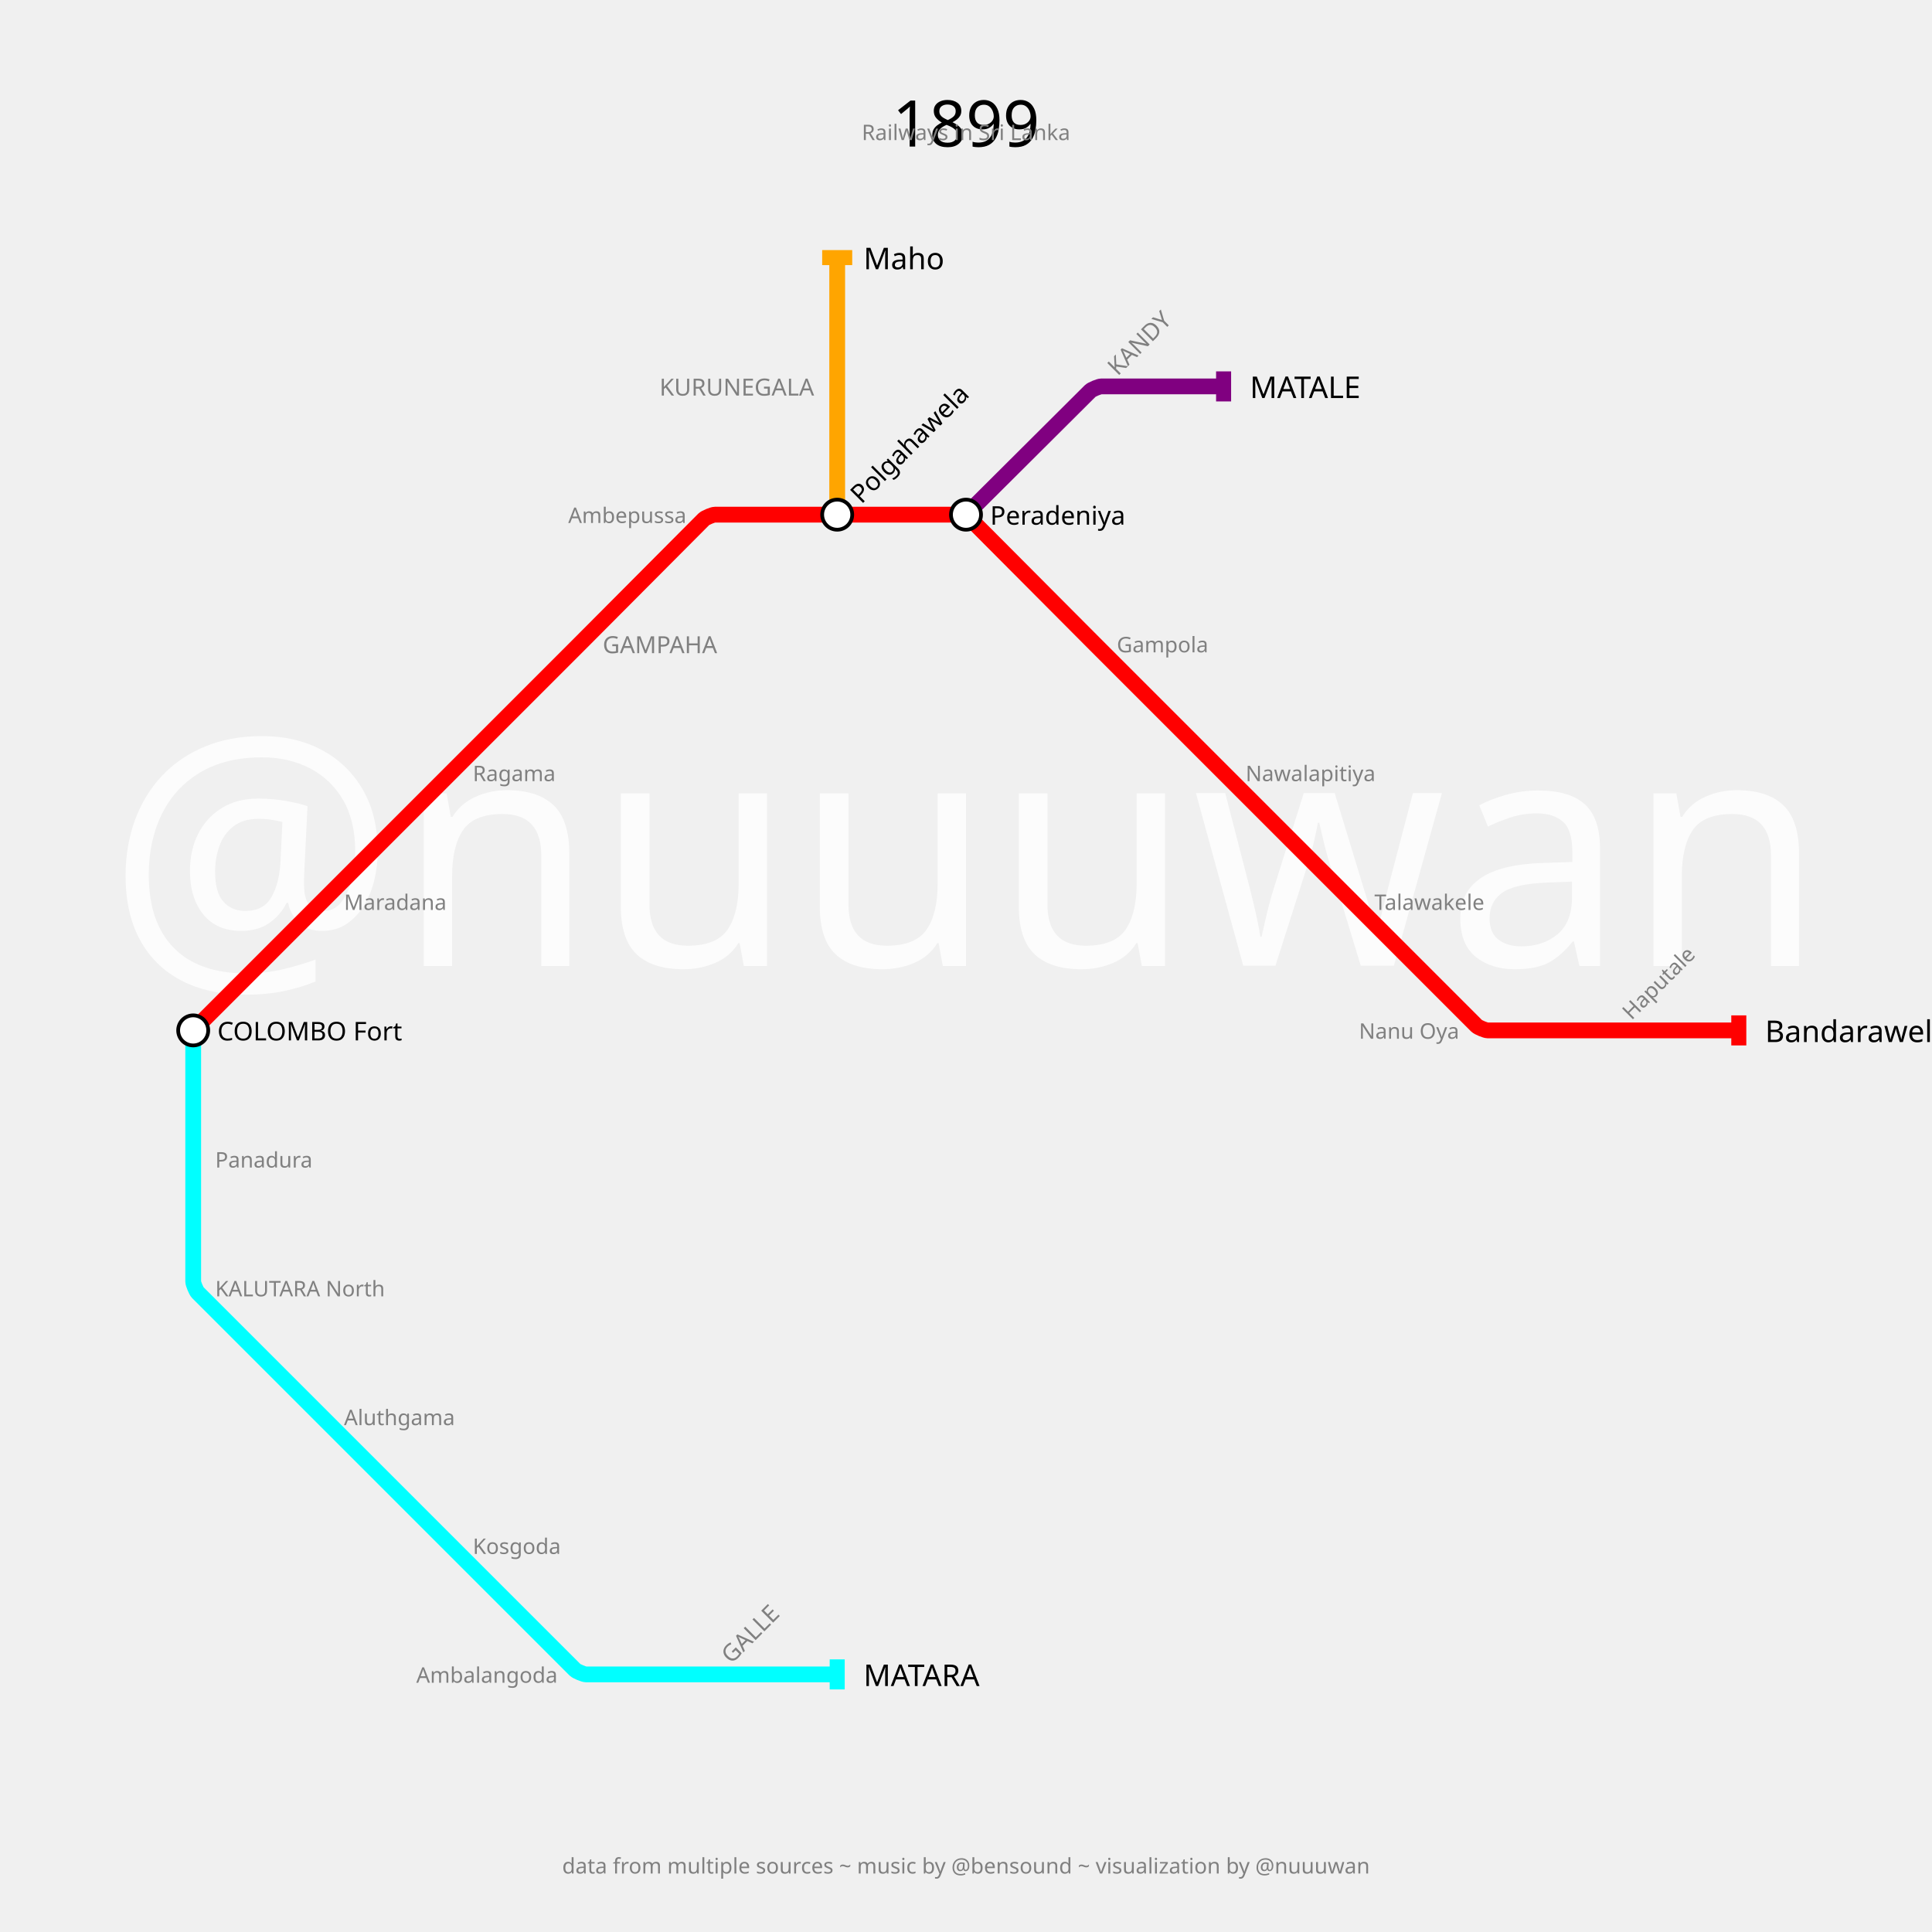
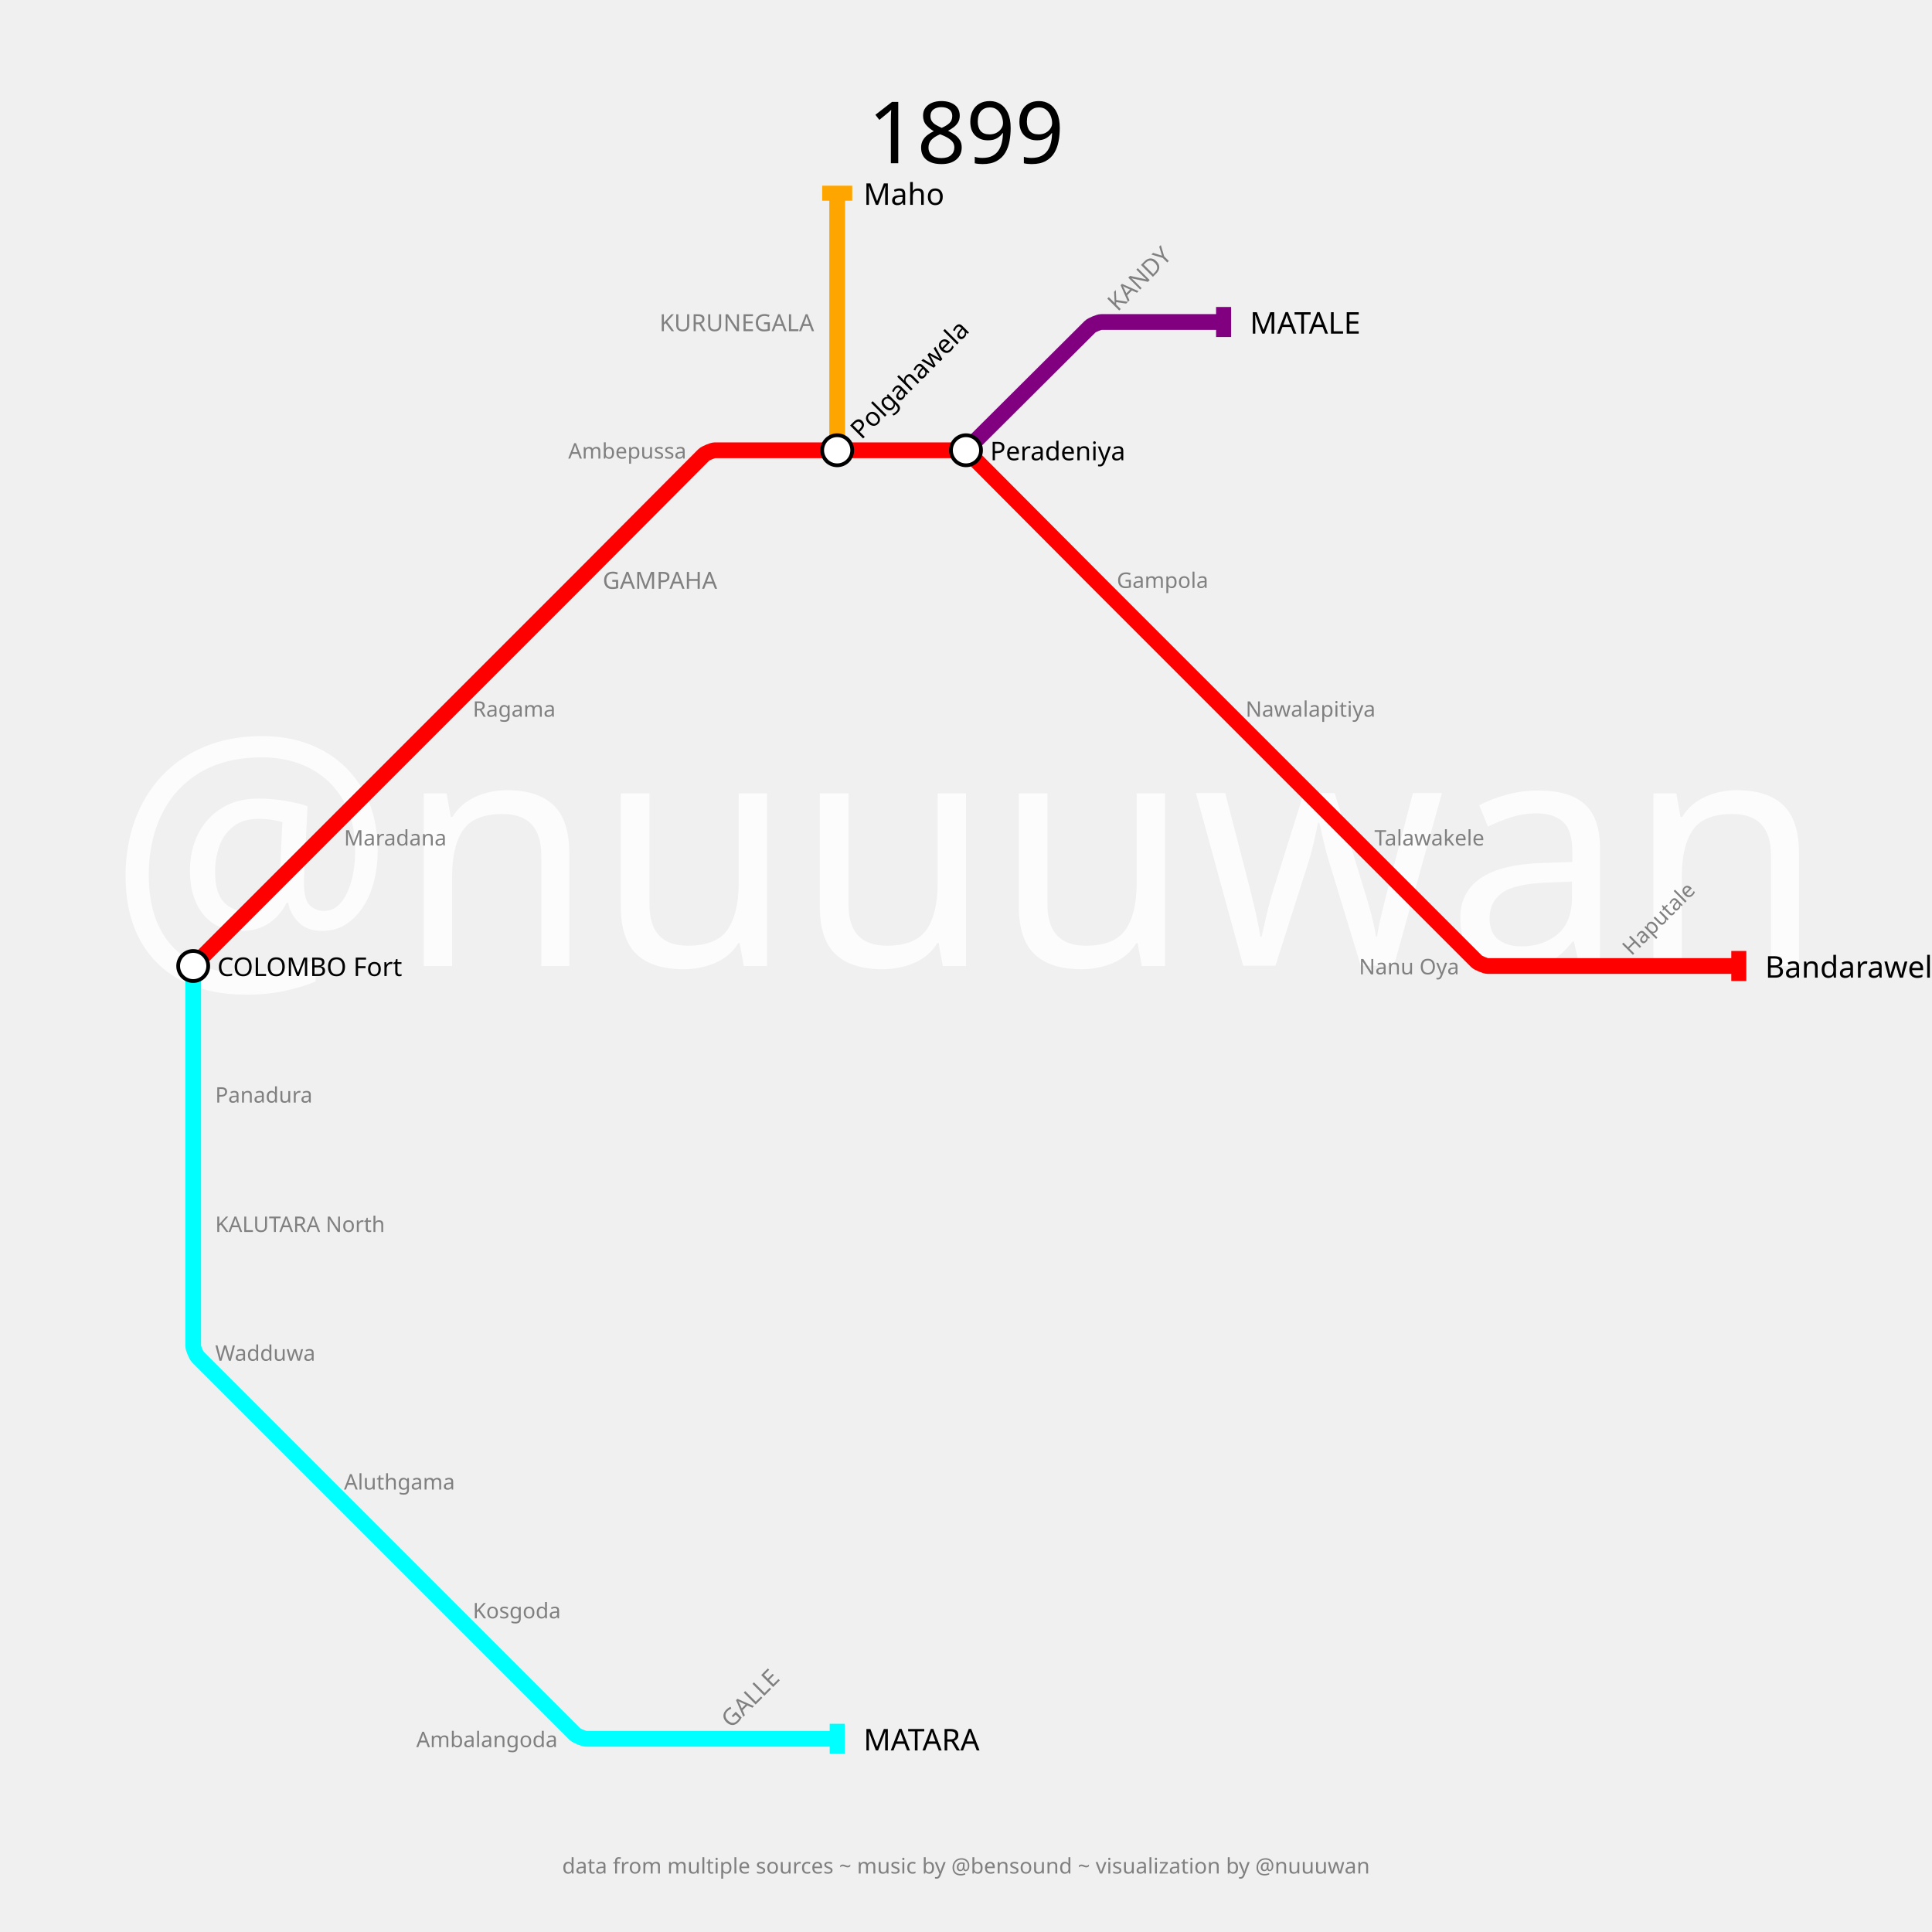
<svg xmlns="http://www.w3.org/2000/svg" width="3600" height="3600" padding="360">
  <text fill="#fcfcfc" stroke="none" font-size="600.0" font-family="p22" x="1800.0" y="1800.0" text-anchor="middle" dominant-baseline="center">@nuuuwan</text>
-   <text fill="black" stroke="none" font-size="120" font-family="p22" x="1800.0" y="180.0" text-anchor="middle" dominant-baseline="hanging">1899</text>
-   <text fill="gray" stroke="none" font-size="40" font-family="p22" x="1800.0" y="230.0" text-anchor="middle" dominant-baseline="hanging">Railways in Sri Lanka</text>
+   <text fill="black" stroke="none" font-size="160" font-family="p22" x="1800.0" y="180.0" text-anchor="middle" dominant-baseline="hanging">1899</text>
+   <text fill="gray" stroke="none" font-size="40" font-family="p22" x="1800.0" y="230.0" text-anchor="middle" dominant-baseline="hanging" />
  <text fill="gray" stroke="none" font-size="40" font-family="p22" x="1800.0" y="3460.0" text-anchor="middle" dominant-baseline="text-top">data from multiple sources ~ music by @bensound ~ visualization by @nuuuwan</text>
  <g>
-     <path fill="none" stroke-width="29.4" stroke-opacity="1" d="M 360.0,1920.0 L 600.0,1680.0 L 840.0,1440.0 L 1068.0,1212.0 C 1072.0,1208.0 1087.983,1191.983 1091.975,1187.975 L 1311.532,967.503 C 1314.355,964.669 1328.0,959.0 1332.0,959.0 L 1560.0,959.0 L 1788.0,959.0 C 1792.0,959.0 1805.645,964.669 1808.468,967.503 L 2028.423,1188.375 C 2032.282,1192.25 2047.734,1207.734 2051.601,1211.601 L 2280.0,1440.0 L 2520.0,1680.0 L 2751.515,1911.515 C 2754.343,1914.343 2768.0,1920.0 2772.0,1920.0 L 3000.0,1920.0 L 3240.0,1920.0" stroke="red" />
-     <rect stroke="none" fill-opacity="1" x="3226" y="1892" width="28" height="56" fill="red" />
+     <path fill="none" stroke-width="29.4" stroke-opacity="1" d="M 360.0,1800.0 L 600.0,1560.0 L 840.0,1320.0 L 1068.0,1092.0 C 1072.0,1088.0 1087.983,1071.983 1091.975,1067.975 L 1311.532,847.503 C 1314.355,844.669 1328.0,839.0 1332.0,839.0 L 1560.0,839.0 L 1788.0,839.0 C 1792.0,839.0 1805.645,844.669 1808.468,847.503 L 2028.423,1068.375 C 2032.282,1072.25 2047.734,1087.734 2051.601,1091.601 L 2280.0,1320.0 L 2520.0,1560.0 L 2751.515,1791.515 C 2754.343,1794.343 2768.0,1800.0 2772.0,1800.0 L 3000.0,1800.0 L 3240.0,1800.0" stroke="red" />
+     <rect stroke="none" fill-opacity="1" x="3226" y="1772" width="28" height="56" fill="red" />
  </g>
  <g>
-     <path fill="none" stroke-width="29.4" stroke-opacity="1" d="M 1800.0,959.0 L 2031.497,728.468 C 2034.331,725.645 2048.0,720.0 2052.0,720.0 L 2280.0,720.0" stroke="purple" />
-     <rect stroke="none" fill-opacity="1" x="2266" y="692" width="28" height="56" fill="purple" />
+     <path fill="none" stroke-width="29.4" stroke-opacity="1" d="M 1800.0,839.0 L 2031.497,608.468 C 2034.331,605.645 2048.0,600.0 2052.0,600.0 L 2280.0,600.0" stroke="purple" />
+     <rect stroke="none" fill-opacity="1" x="2266" y="572" width="28" height="56" fill="purple" />
  </g>
  <g>
-     <path fill="none" stroke-width="29.4" stroke-opacity="1" d="M 360.0,1920.0 L 360.0,2160.0 L 360.0,2388.0 C 360.0,2392.0 365.657,2405.657 368.485,2408.485 L 600.0,2640.0 L 840.0,2880.0 L 1071.515,3111.515 C 1074.343,3114.343 1088.0,3120.0 1092.0,3120.0 L 1320.0,3120.0 L 1560.0,3120.0" stroke="cyan" />
-     <rect stroke="none" fill-opacity="1" x="1546" y="3092" width="28" height="56" fill="cyan" />
+     <path fill="none" stroke-width="29.4" stroke-opacity="1" d="M 360.0,1800.0 L 360.0,2039.0 L 360.0,2280.0 L 360.0,2508.0 C 360.0,2512.0 365.657,2525.657 368.485,2528.485 L 600.0,2760.0 L 840.0,3000.0 L 1071.515,3231.515 C 1074.343,3234.343 1088.0,3240.0 1092.0,3240.0 L 1320.0,3240.0 L 1560.0,3240.0" stroke="cyan" />
+     <rect stroke="none" fill-opacity="1" x="1546" y="3212" width="28" height="56" fill="cyan" />
  </g>
  <g>
-     <path fill="none" stroke-width="29.4" stroke-opacity="1" d="M 1560.0,959.0 L 1560.0,720.0 L 1560.0,480.0" stroke="orange" />
-     <rect stroke="none" fill-opacity="1" x="1532" y="466" width="56" height="28" fill="orange" />
+     <path fill="none" stroke-width="29.4" stroke-opacity="1" d="M 1560.0,839.0 L 1560.0,600.0 L 1560.0,360.0" stroke="orange" />
+     <rect stroke="none" fill-opacity="1" x="1532" y="346" width="56" height="28" fill="orange" />
  </g>
  <g>
-     <text fill="black" stroke="none" font-size="56.0" font-family="p22" font-weight="100" text-anchor="start" dominant-baseline="central" x="3289.0" y="1920" transform="translate(3240,1920) rotate(0) translate(-3240,-1920)">Bandarawela</text>
+     <text fill="black" stroke="none" font-size="56.0" font-family="p22" font-weight="100" text-anchor="start" dominant-baseline="central" x="3289.0" y="1800" transform="translate(3240,1800) rotate(0) translate(-3240,-1800)">Bandarawela</text>
  </g>
  <g>
-     <text fill="black" stroke="none" font-size="56.0" font-family="p22" font-weight="100" text-anchor="start" dominant-baseline="central" x="2329.0" y="720" transform="translate(2280,720) rotate(0) translate(-2280,-720)">MATALE</text>
+     <text fill="black" stroke="none" font-size="56.0" font-family="p22" font-weight="100" text-anchor="start" dominant-baseline="central" x="2329.0" y="600" transform="translate(2280,600) rotate(0) translate(-2280,-600)">MATALE</text>
  </g>
  <g>
-     <text fill="black" stroke="none" font-size="56.0" font-family="p22" font-weight="100" text-anchor="start" dominant-baseline="central" x="1609.0" y="3120" transform="translate(1560,3120) rotate(0) translate(-1560,-3120)">MATARA</text>
+     <text fill="black" stroke="none" font-size="56.0" font-family="p22" font-weight="100" text-anchor="start" dominant-baseline="central" x="1609.0" y="3240" transform="translate(1560,3240) rotate(0) translate(-1560,-3240)">MATARA</text>
  </g>
  <g>
-     <text fill="black" stroke="none" font-size="56.0" font-family="p22" font-weight="100" text-anchor="start" dominant-baseline="central" x="1609.0" y="480" transform="translate(1560,480) rotate(0) translate(-1560,-480)">Maho</text>
+     <text fill="black" stroke="none" font-size="56.0" font-family="p22" font-weight="100" text-anchor="start" dominant-baseline="central" x="1609.0" y="360" transform="translate(1560,360) rotate(0) translate(-1560,-360)">Maho</text>
  </g>
  <g>
-     <circle r="28" fill="white" stroke="black" stroke-width="7.0" cx="360" cy="1920" />
-     <text fill="black" stroke="none" font-size="48.0" font-family="p22" font-weight="100" text-anchor="start" dominant-baseline="central" x="405.0" y="1920" transform="translate(360,1920) rotate(0) translate(-360,-1920)">COLOMBO Fort</text>
+     <circle r="28" fill="white" stroke="black" stroke-width="7.0" cx="360" cy="1800" />
+     <text fill="black" stroke="none" font-size="48.0" font-family="p22" font-weight="100" text-anchor="start" dominant-baseline="central" x="405.0" y="1800" transform="translate(360,1800) rotate(0) translate(-360,-1800)">COLOMBO Fort</text>
  </g>
  <g>
-     <circle r="28" fill="white" stroke="black" stroke-width="7.0" cx="1560" cy="959" />
-     <text fill="black" stroke="none" font-size="48.0" font-family="p22" font-weight="100" text-anchor="start" dominant-baseline="central" x="1605.0" y="959" transform="translate(1560,959) rotate(-45) translate(-1560,-959)">Polgahawela</text>
+     <circle r="28" fill="white" stroke="black" stroke-width="7.0" cx="1560" cy="839" />
+     <text fill="black" stroke="none" font-size="48.0" font-family="p22" font-weight="100" text-anchor="start" dominant-baseline="central" x="1605.0" y="839" transform="translate(1560,839) rotate(-45) translate(-1560,-839)">Polgahawela</text>
  </g>
  <g>
-     <circle r="28" fill="white" stroke="black" stroke-width="7.0" cx="1800" cy="959" />
-     <text fill="black" stroke="none" font-size="48.0" font-family="p22" font-weight="100" text-anchor="start" dominant-baseline="central" x="1845.0" y="959" transform="translate(1800,959) rotate(0) translate(-1800,-959)">Peradeniya</text>
+     <circle r="28" fill="white" stroke="black" stroke-width="7.0" cx="1800" cy="839" />
+     <text fill="black" stroke="none" font-size="48.0" font-family="p22" font-weight="100" text-anchor="start" dominant-baseline="central" x="1845.0" y="839" transform="translate(1800,839) rotate(0) translate(-1800,-839)">Peradeniya</text>
  </g>
  <g>
-     <text fill="gray" stroke="none" font-size="44.0" font-family="p22" font-weight="100" text-anchor="start" dominant-baseline="central" x="1123.0" y="1200" transform="translate(1080,1200) rotate(0) translate(-1080,-1200)">GAMPAHA</text>
+     <text fill="gray" stroke="none" font-size="44.0" font-family="p22" font-weight="100" text-anchor="start" dominant-baseline="central" x="1123.0" y="1080" transform="translate(1080,1080) rotate(0) translate(-1080,-1080)">GAMPAHA</text>
  </g>
  <g>
-     <text fill="gray" stroke="none" font-size="44.0" font-family="p22" font-weight="100" text-anchor="start" dominant-baseline="central" x="2083.0" y="720" transform="translate(2040,720) rotate(-45) translate(-2040,-720)">KANDY</text>
+     <text fill="gray" stroke="none" font-size="44.0" font-family="p22" font-weight="100" text-anchor="start" dominant-baseline="central" x="2083.0" y="600" transform="translate(2040,600) rotate(-45) translate(-2040,-600)">KANDY</text>
  </g>
  <g>
-     <text fill="gray" stroke="none" font-size="44.0" font-family="p22" font-weight="100" text-anchor="start" dominant-baseline="central" x="1363.0" y="3120" transform="translate(1320,3120) rotate(-45) translate(-1320,-3120)">GALLE</text>
+     <text fill="gray" stroke="none" font-size="44.0" font-family="p22" font-weight="100" text-anchor="start" dominant-baseline="central" x="1363.0" y="3240" transform="translate(1320,3240) rotate(-45) translate(-1320,-3240)">GALLE</text>
  </g>
  <g>
-     <text fill="gray" stroke="none" font-size="44.0" font-family="p22" font-weight="100" text-anchor="end" dominant-baseline="central" x="1517.0" y="720" transform="translate(1560,720) rotate(0) translate(-1560,-720)">KURUNEGALA</text>
+     <text fill="gray" stroke="none" font-size="44.0" font-family="p22" font-weight="100" text-anchor="end" dominant-baseline="central" x="1517.0" y="600" transform="translate(1560,600) rotate(0) translate(-1560,-600)">KURUNEGALA</text>
  </g>
  <g>
-     <text fill="gray" stroke="none" font-size="40" font-family="p22" font-weight="100" text-anchor="start" dominant-baseline="central" x="641.0" y="1680" transform="translate(600,1680) rotate(0) translate(-600,-1680)">Maradana</text>
+     <text fill="gray" stroke="none" font-size="40" font-family="p22" font-weight="100" text-anchor="start" dominant-baseline="central" x="641.0" y="1560" transform="translate(600,1560) rotate(0) translate(-600,-1560)">Maradana</text>
  </g>
  <g>
-     <text fill="gray" stroke="none" font-size="40" font-family="p22" font-weight="100" text-anchor="start" dominant-baseline="central" x="881.0" y="1440" transform="translate(840,1440) rotate(0) translate(-840,-1440)">Ragama</text>
+     <text fill="gray" stroke="none" font-size="40" font-family="p22" font-weight="100" text-anchor="start" dominant-baseline="central" x="881.0" y="1320" transform="translate(840,1320) rotate(0) translate(-840,-1320)">Ragama</text>
  </g>
  <g>
-     <text fill="gray" stroke="none" font-size="40" font-family="p22" font-weight="100" text-anchor="end" dominant-baseline="central" x="1279.0" y="959" transform="translate(1320,959) rotate(0) translate(-1320,-959)">Ambepussa</text>
+     <text fill="gray" stroke="none" font-size="40" font-family="p22" font-weight="100" text-anchor="end" dominant-baseline="central" x="1279.0" y="839" transform="translate(1320,839) rotate(0) translate(-1320,-839)">Ambepussa</text>
  </g>
  <g>
-     <text fill="gray" stroke="none" font-size="40" font-family="p22" font-weight="100" text-anchor="start" dominant-baseline="central" x="2081.0" y="1200" transform="translate(2040,1200) rotate(0) translate(-2040,-1200)">Gampola</text>
+     <text fill="gray" stroke="none" font-size="40" font-family="p22" font-weight="100" text-anchor="start" dominant-baseline="central" x="2081.0" y="1080" transform="translate(2040,1080) rotate(0) translate(-2040,-1080)">Gampola</text>
  </g>
  <g>
-     <text fill="gray" stroke="none" font-size="40" font-family="p22" font-weight="100" text-anchor="start" dominant-baseline="central" x="2321.0" y="1440" transform="translate(2280,1440) rotate(0) translate(-2280,-1440)">Nawalapitiya</text>
+     <text fill="gray" stroke="none" font-size="40" font-family="p22" font-weight="100" text-anchor="start" dominant-baseline="central" x="2321.0" y="1320" transform="translate(2280,1320) rotate(0) translate(-2280,-1320)">Nawalapitiya</text>
  </g>
  <g>
-     <text fill="gray" stroke="none" font-size="40" font-family="p22" font-weight="100" text-anchor="start" dominant-baseline="central" x="2561.0" y="1680" transform="translate(2520,1680) rotate(0) translate(-2520,-1680)">Talawakele</text>
+     <text fill="gray" stroke="none" font-size="40" font-family="p22" font-weight="100" text-anchor="start" dominant-baseline="central" x="2561.0" y="1560" transform="translate(2520,1560) rotate(0) translate(-2520,-1560)">Talawakele</text>
  </g>
  <g>
-     <text fill="gray" stroke="none" font-size="40" font-family="p22" font-weight="100" text-anchor="end" dominant-baseline="central" x="2719.0" y="1920" transform="translate(2760,1920) rotate(0) translate(-2760,-1920)">Nanu Oya</text>
+     <text fill="gray" stroke="none" font-size="40" font-family="p22" font-weight="100" text-anchor="end" dominant-baseline="central" x="2719.0" y="1800" transform="translate(2760,1800) rotate(0) translate(-2760,-1800)">Nanu Oya</text>
  </g>
  <g>
-     <text fill="gray" stroke="none" font-size="40" font-family="p22" font-weight="100" text-anchor="start" dominant-baseline="central" x="3041.0" y="1920" transform="translate(3000,1920) rotate(-45) translate(-3000,-1920)">Haputale</text>
+     <text fill="gray" stroke="none" font-size="40" font-family="p22" font-weight="100" text-anchor="start" dominant-baseline="central" x="3041.0" y="1800" transform="translate(3000,1800) rotate(-45) translate(-3000,-1800)">Haputale</text>
  </g>
  <g>
-     <text fill="gray" stroke="none" font-size="40" font-family="p22" font-weight="100" text-anchor="start" dominant-baseline="central" x="401.0" y="2160" transform="translate(360,2160) rotate(0) translate(-360,-2160)">Panadura</text>
+     <text fill="gray" stroke="none" font-size="40" font-family="p22" font-weight="100" text-anchor="start" dominant-baseline="central" x="401.0" y="2039" transform="translate(360,2039) rotate(0) translate(-360,-2039)">Panadura</text>
  </g>
  <g>
-     <text fill="gray" stroke="none" font-size="40" font-family="p22" font-weight="100" text-anchor="start" dominant-baseline="central" x="401.0" y="2400" transform="translate(360,2400) rotate(0) translate(-360,-2400)">KALUTARA North</text>
+     <text fill="gray" stroke="none" font-size="40" font-family="p22" font-weight="100" text-anchor="start" dominant-baseline="central" x="401.0" y="2280" transform="translate(360,2280) rotate(0) translate(-360,-2280)">KALUTARA North</text>
  </g>
  <g>
-     <text fill="gray" stroke="none" font-size="40" font-family="p22" font-weight="100" text-anchor="start" dominant-baseline="central" x="641.0" y="2640" transform="translate(600,2640) rotate(0) translate(-600,-2640)">Aluthgama</text>
+     <text fill="gray" stroke="none" font-size="40" font-family="p22" font-weight="100" text-anchor="start" dominant-baseline="central" x="401.0" y="2520" transform="translate(360,2520) rotate(0) translate(-360,-2520)">Wadduwa</text>
  </g>
  <g>
-     <text fill="gray" stroke="none" font-size="40" font-family="p22" font-weight="100" text-anchor="start" dominant-baseline="central" x="881.0" y="2880" transform="translate(840,2880) rotate(0) translate(-840,-2880)">Kosgoda</text>
+     <text fill="gray" stroke="none" font-size="40" font-family="p22" font-weight="100" text-anchor="start" dominant-baseline="central" x="641.0" y="2760" transform="translate(600,2760) rotate(0) translate(-600,-2760)">Aluthgama</text>
  </g>
  <g>
-     <text fill="gray" stroke="none" font-size="40" font-family="p22" font-weight="100" text-anchor="end" dominant-baseline="central" x="1039.0" y="3120" transform="translate(1080,3120) rotate(0) translate(-1080,-3120)">Ambalangoda</text>
+     <text fill="gray" stroke="none" font-size="40" font-family="p22" font-weight="100" text-anchor="start" dominant-baseline="central" x="881.0" y="3000" transform="translate(840,3000) rotate(0) translate(-840,-3000)">Kosgoda</text>
+   </g>
+   <g>
+     <text fill="gray" stroke="none" font-size="40" font-family="p22" font-weight="100" text-anchor="end" dominant-baseline="central" x="1039.0" y="3240" transform="translate(1080,3240) rotate(0) translate(-1080,-3240)">Ambalangoda</text>
  </g>
</svg>
